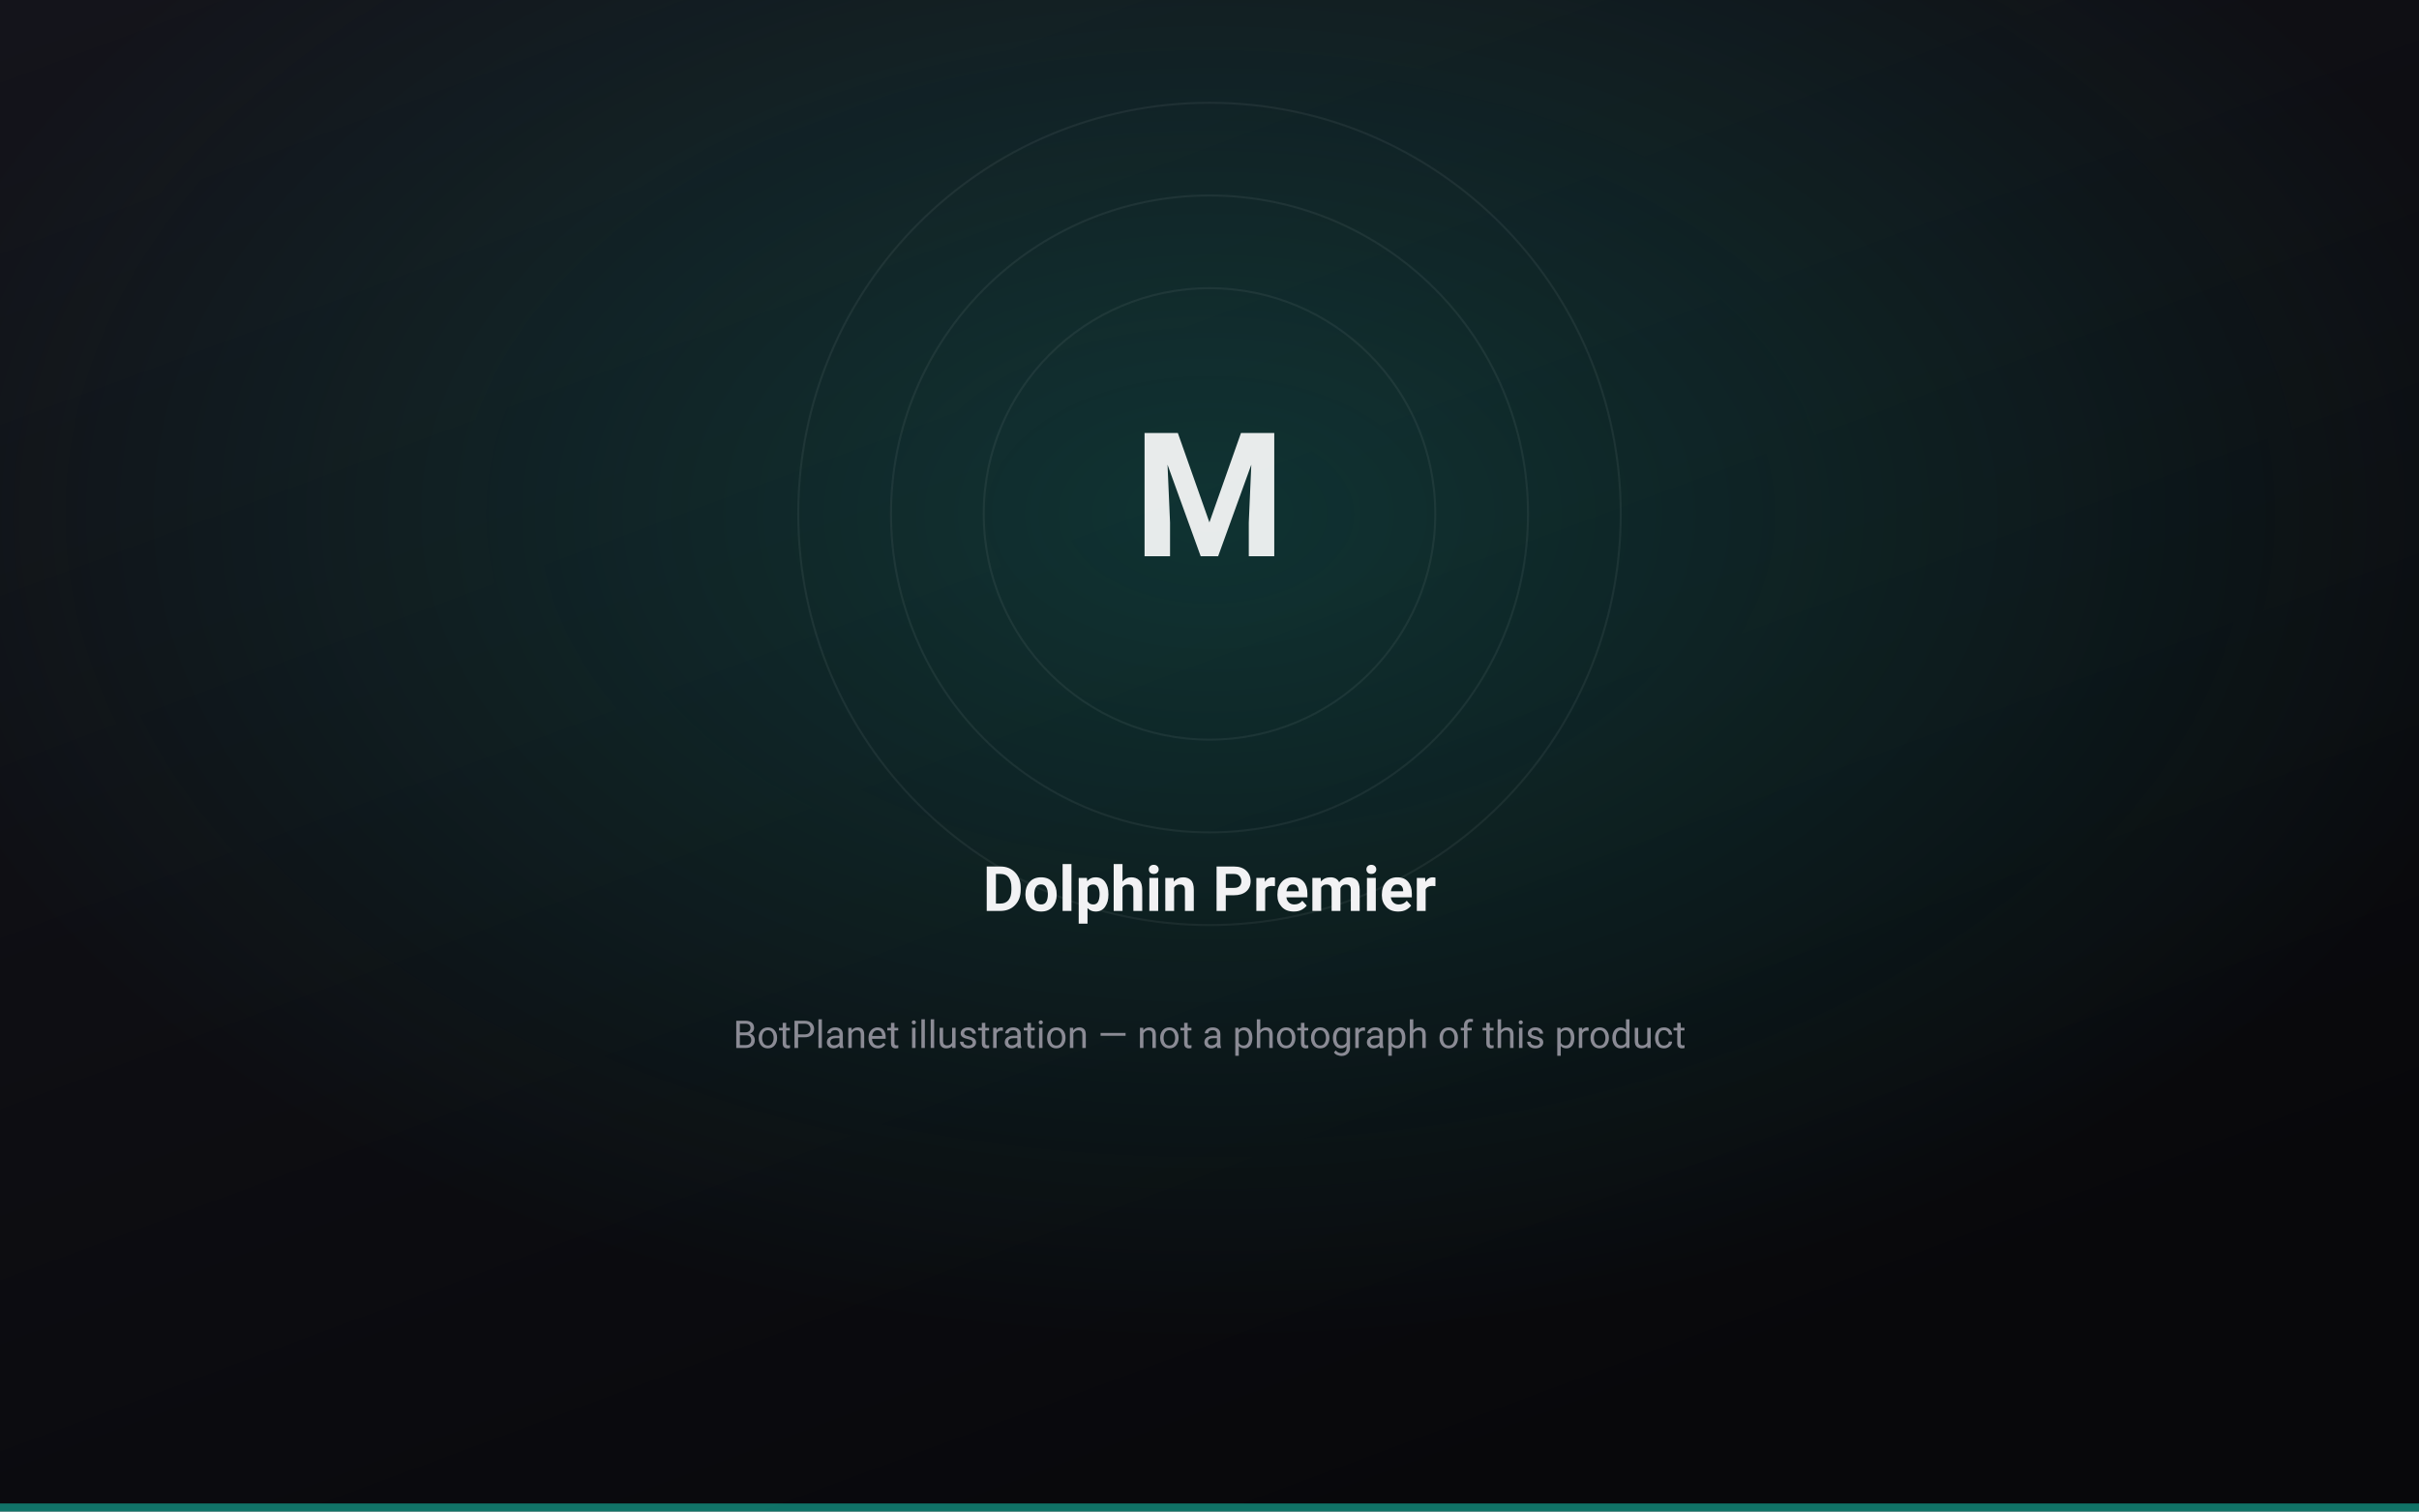
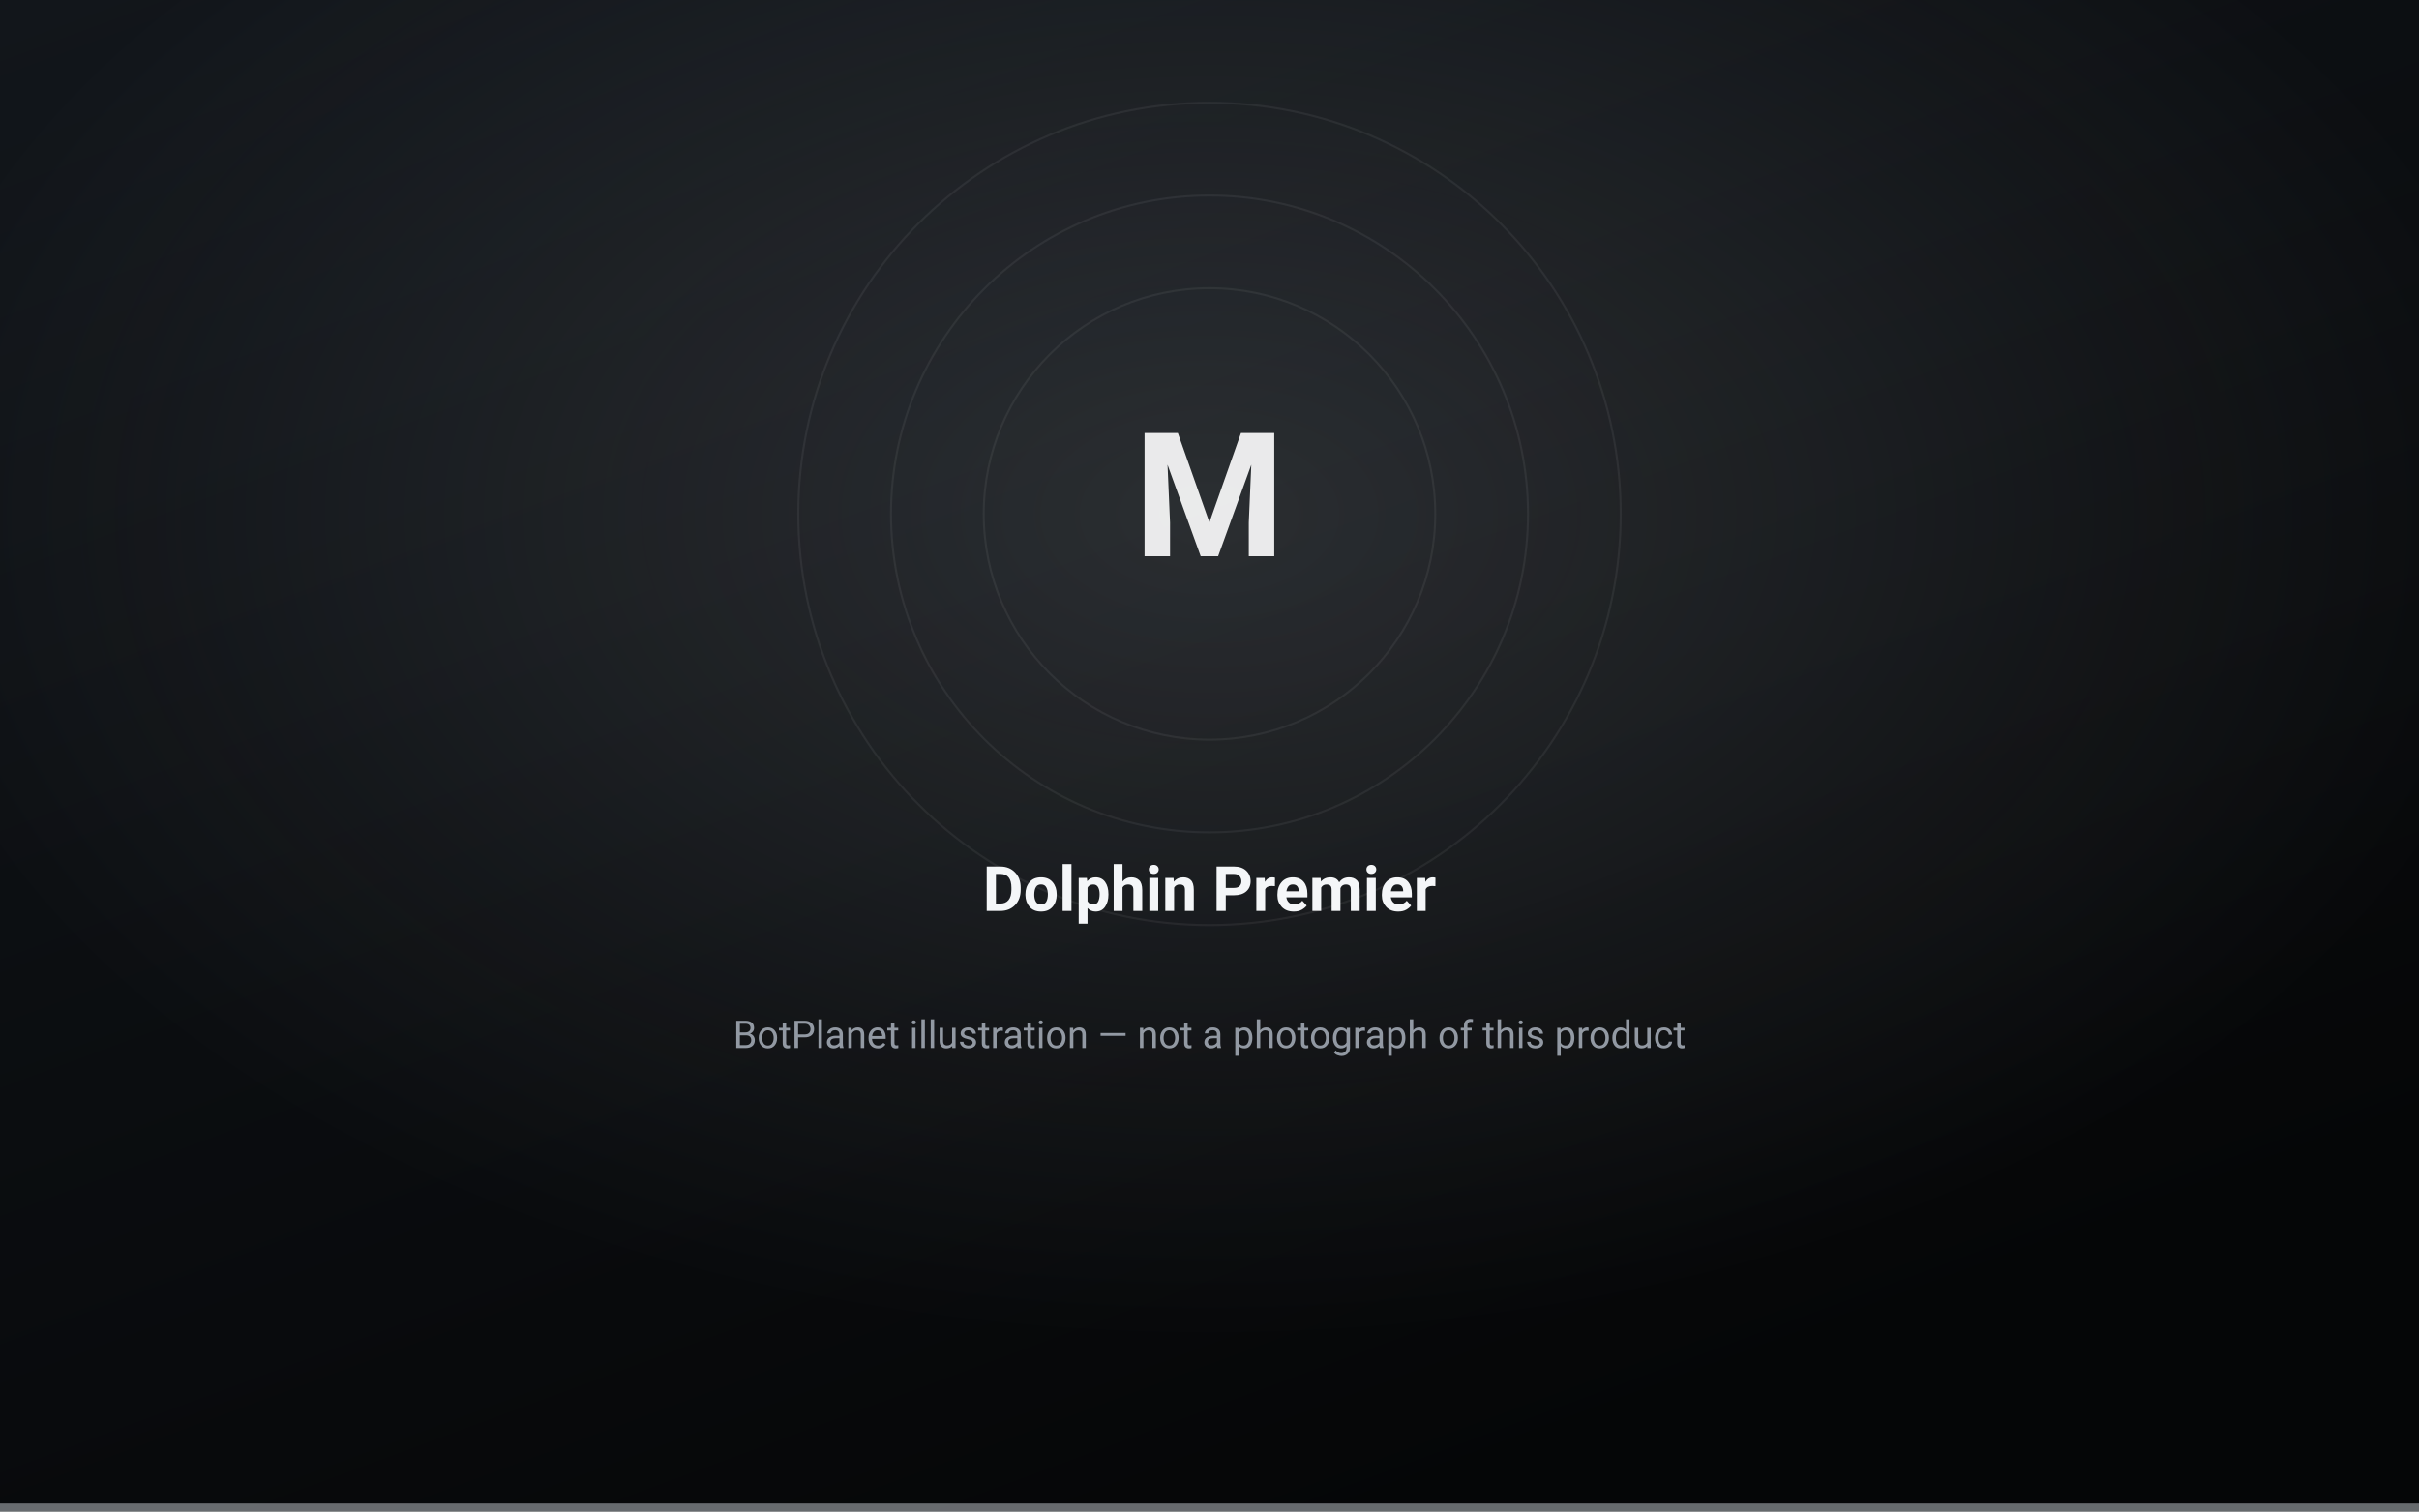
<svg xmlns="http://www.w3.org/2000/svg" viewBox="0 0 1200 750" width="1200" height="750" role="img" aria-hidden="true">
  <defs>
    <linearGradient id="bg" x1="0" y1="0" x2="0.6" y2="1">
-       <stop offset="0" stop-color="#14141b" />
-       <stop offset="1" stop-color="#08080b" />
+       <stop offset="0" stop-color="#12161b" />
+       <stop offset="1" stop-color="#050607" />
    </linearGradient>
    <radialGradient id="glow" cx="0.5" cy="0.34" r="0.55">
-       <stop offset="0" stop-color="#17c8b0" stop-opacity="0.20" />
-       <stop offset="1" stop-color="#17c8b0" stop-opacity="0" />
+       <stop offset="0" stop-color="#cdd3da" stop-opacity="0.16" />
+       <stop offset="1" stop-color="#cdd3da" stop-opacity="0" />
    </radialGradient>
  </defs>
  <rect width="1200" height="750" fill="url(#bg)" />
  <rect width="1200" height="750" fill="url(#glow)" />
  <g fill="none" stroke="#ffffff" stroke-opacity="0.06">
    <circle cx="600" cy="255" r="112" />
    <circle cx="600" cy="255" r="158" />
    <circle cx="600" cy="255" r="204" />
  </g>
  <text x="600" y="276" text-anchor="middle" font-family="system-ui,-apple-system,Segoe UI,Roboto,sans-serif" font-size="86" font-weight="700" fill="#ffffff" fill-opacity="0.90" letter-spacing="-2">M</text>
-   <text x="600" y="452" text-anchor="middle" font-family="system-ui,-apple-system,Segoe UI,Roboto,sans-serif" font-size="31" font-weight="600" fill="#f2f2f4">Dolphin Premier</text>
-   <text x="600" y="520" text-anchor="middle" font-family="system-ui,-apple-system,Segoe UI,Roboto,sans-serif" font-size="19" fill="#8b8b95">BotPlanet illustration — not a photograph of this product</text>
-   <rect x="0" y="746" width="1200" height="4" fill="#17c8b0" fill-opacity="0.55" />
+   <text x="600" y="452" text-anchor="middle" font-family="system-ui,-apple-system,Segoe UI,Roboto,sans-serif" font-size="31" font-weight="600" fill="#f4f6f8">Dolphin Premier</text>
+   <text x="600" y="520" text-anchor="middle" font-family="system-ui,-apple-system,Segoe UI,Roboto,sans-serif" font-size="19" fill="#9299a3">BotPlanet illustration — not a photograph of this product</text>
+   <rect x="0" y="746" width="1200" height="4" fill="#c9ced5" fill-opacity="0.5" />
</svg>
